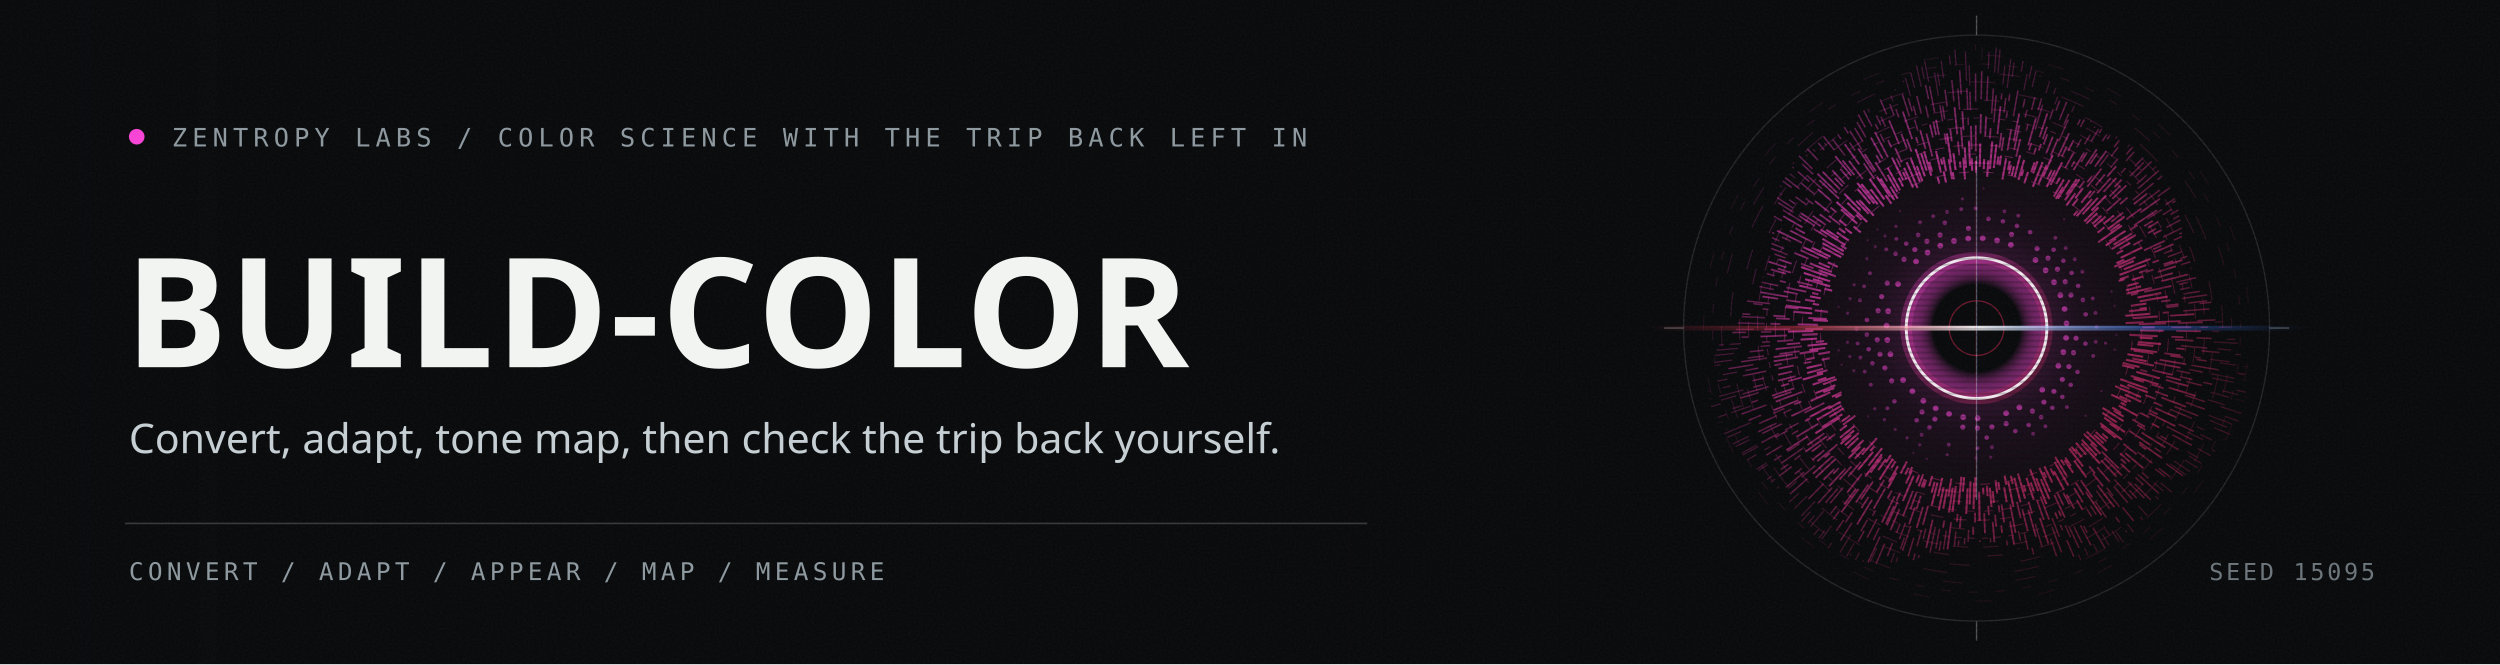
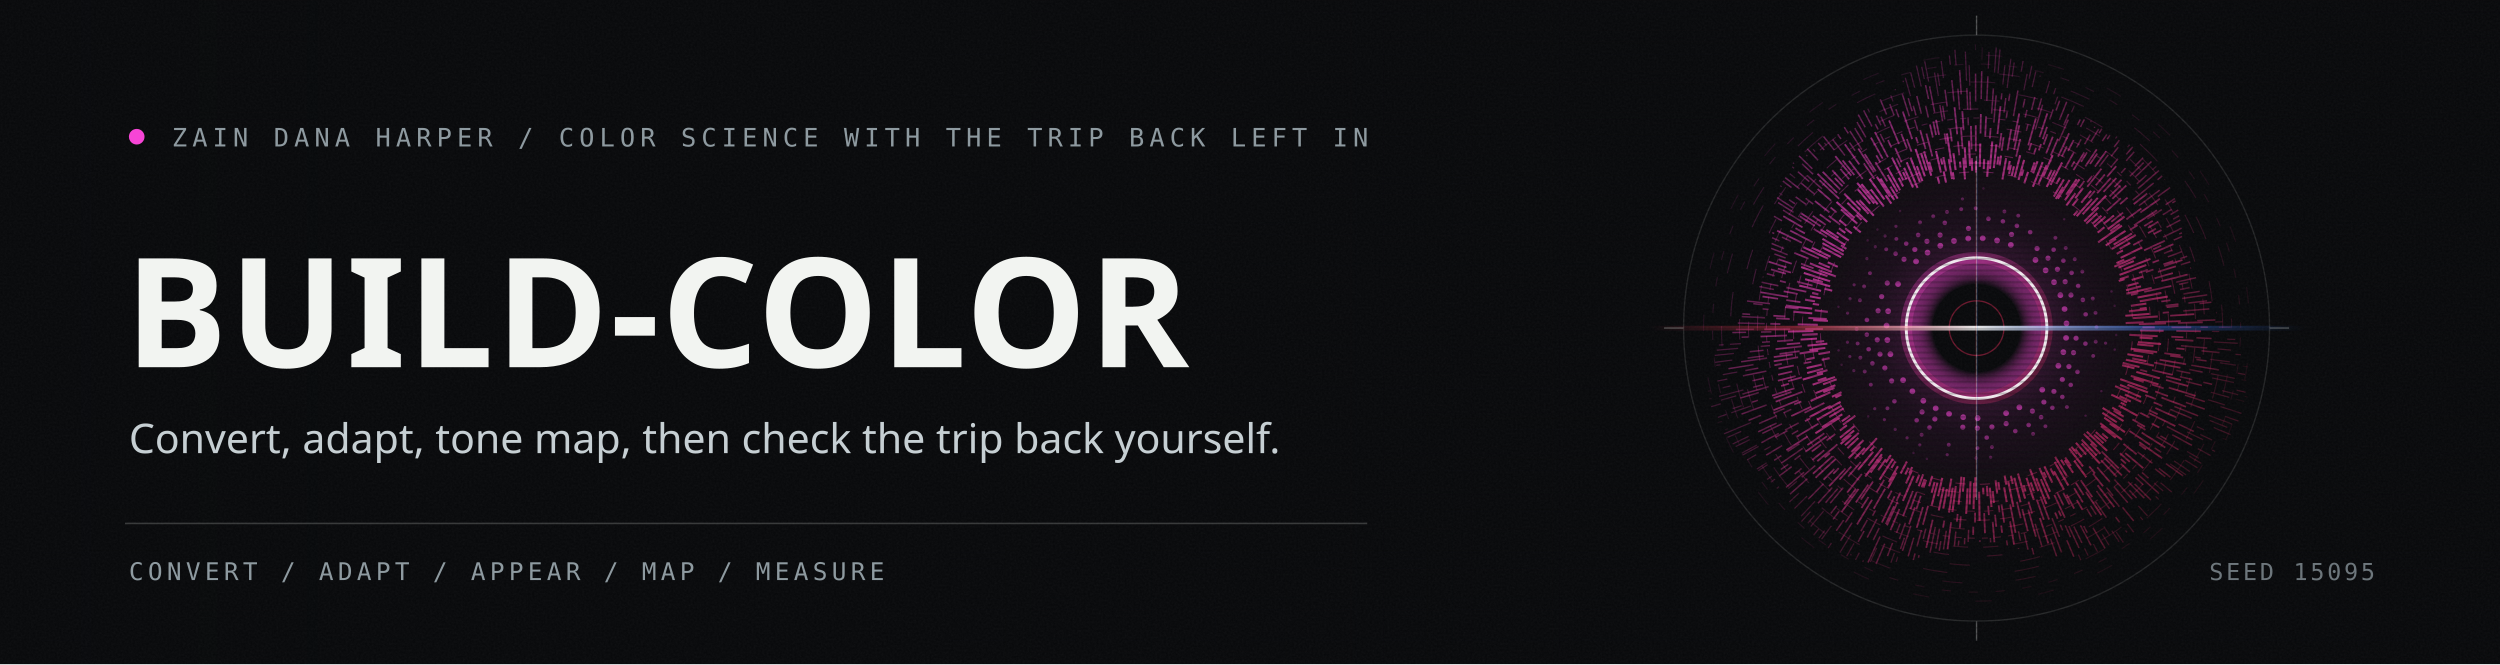
<svg xmlns="http://www.w3.org/2000/svg" viewBox="0 0 1280 340" width="1280" height="340" role="img" aria-label="build-color: Convert, adapt, tone map, then check the trip back yourself.">
  <defs>
    <radialGradient id="halo">
      <stop offset="0" stop-color="#F745D6" stop-opacity="0.34" />
      <stop offset="0.4" stop-color="#F745D6" stop-opacity="0.08" />
      <stop offset="1" stop-color="#07080A" stop-opacity="0" />
    </radialGradient>
    <radialGradient id="core">
      <stop offset="0" stop-color="#FFFFFF" />
      <stop offset="0.36" stop-color="#FFFFFF" stop-opacity="0.92" />
      <stop offset="0.74" stop-color="#F745D6" stop-opacity="0.6" />
      <stop offset="1" stop-color="#F745D6" stop-opacity="0" />
    </radialGradient>
    <radialGradient id="pupil">
      <stop offset="0" stop-color="#07080A" />
      <stop offset="0.62" stop-color="#07080A" />
      <stop offset="1" stop-color="#F745D6" stop-opacity="0.3" />
    </radialGradient>
    <linearGradient id="ray" x1="0" y1="0" x2="1" y2="1">
      <stop offset="0" stop-color="#F745D6" />
      <stop offset="1" stop-color="#BF2248" />
    </linearGradient>
    <linearGradient id="flare" x1="0" y1="0" x2="1" y2="0">
      <stop offset="0" stop-color="#FF3B57" stop-opacity="0" />
      <stop offset="0.22" stop-color="#FF3B57" stop-opacity="0.42" />
      <stop offset="0.5" stop-color="#FFFFFF" stop-opacity="0.9" />
      <stop offset="0.78" stop-color="#3B7BFF" stop-opacity="0.42" />
      <stop offset="1" stop-color="#3B7BFF" stop-opacity="0" />
    </linearGradient>
    <linearGradient id="veil" x1="0" y1="0" x2="1" y2="0">
      <stop offset="0" stop-color="#07080A" stop-opacity="0.96" />
      <stop offset="0.4" stop-color="#07080A" stop-opacity="0.86" />
      <stop offset="0.64" stop-color="#07080A" stop-opacity="0" />
    </linearGradient>
    <pattern id="scan" width="4" height="3" patternUnits="userSpaceOnUse">
      <rect width="4" height="1" fill="#07080A" />
    </pattern>
    <filter id="grain" x="0" y="0" width="100%" height="100%">
      <feTurbulence type="fractalNoise" baseFrequency="0.9" numOctaves="3" seed="7292" result="n" />
      <feColorMatrix in="n" type="saturate" values="0" />
    </filter>
  </defs>
  <rect width="1280" height="340" fill="#07080A" />
  <g>
    <circle cx="1012" cy="168" r="80" fill="none" stroke="url(#ray)" stroke-width="0.55" stroke-dasharray="5.21 7.25" stroke-dashoffset="18.24" opacity="0.38" />
    <circle cx="1012" cy="168" r="84.6" fill="none" stroke="url(#ray)" stroke-width="0.55" stroke-dasharray="10.29 25.89" stroke-dashoffset="39.18" opacity="0.37" />
    <circle cx="1012" cy="168" r="89.2" fill="none" stroke="url(#ray)" stroke-width="0.55" stroke-dasharray="4.44 14.69" stroke-dashoffset="5.25" opacity="0.36" />
    <circle cx="1012" cy="168" r="93.8" fill="none" stroke="url(#ray)" stroke-width="0.55" stroke-dasharray="4.7 4.7" stroke-dashoffset="2.26" opacity="0.35" />
    <circle cx="1012" cy="168" r="98.4" fill="none" stroke="url(#ray)" stroke-width="0.55" stroke-dasharray="6.65 5.22" stroke-dashoffset="6.46" opacity="0.33" />
    <circle cx="1012" cy="168" r="103" fill="none" stroke="url(#ray)" stroke-width="0.55" stroke-dasharray="7.72 22.55" stroke-dashoffset="13.75" opacity="0.32" />
    <circle cx="1012" cy="168" r="107.6" fill="none" stroke="url(#ray)" stroke-width="0.55" stroke-dasharray="3.08 3.63" stroke-dashoffset="17.96" opacity="0.3" />
    <circle cx="1012" cy="168" r="112.2" fill="none" stroke="url(#ray)" stroke-width="0.55" stroke-dasharray="7.82 7.69" stroke-dashoffset="21.03" opacity="0.27" />
    <circle cx="1012" cy="168" r="116.8" fill="none" stroke="url(#ray)" stroke-width="0.55" stroke-dasharray="8.06 19.37" stroke-dashoffset="21.85" opacity="0.25" />
    <circle cx="1012" cy="168" r="121.4" fill="none" stroke="url(#ray)" stroke-width="0.55" stroke-dasharray="10.4 25.9" stroke-dashoffset="23.69" opacity="0.23" />
    <circle cx="1012" cy="168" r="126" fill="none" stroke="url(#ray)" stroke-width="0.55" stroke-dasharray="12.56 34.67" stroke-dashoffset="23.17" opacity="0.2" />
    <circle cx="1012" cy="168" r="130.6" fill="none" stroke="url(#ray)" stroke-width="0.55" stroke-dasharray="10.42 27.29" stroke-dashoffset="13.87" opacity="0.17" />
    <circle cx="1012" cy="168" r="135.2" fill="none" stroke="url(#ray)" stroke-width="0.55" stroke-dasharray="4.72 9.08" stroke-dashoffset="22.88" opacity="0.14" />
    <circle cx="1012" cy="168" r="139.8" fill="none" stroke="url(#ray)" stroke-width="0.55" stroke-dasharray="8.41 23.87" stroke-dashoffset="14.2" opacity="0.11" />
    <path d="M1148.35 187.46L1151.06 187.84M1147.72 194.38L1150.04 194.83M1149.38 202.97L1150.65 203.29M1144.73 204.35L1149.06 205.53M1137.99 224.34L1139.86 225.18M884.68 219.49L883.18 220.1M881.72 215.67L879.47 216.49M876.34 203.95L875.07 204.28M875.71 200.04L874.37 200.35M1007.95 22.96L1007.94 22.76M1011.43 25.65L1011.42 22.72M1014.77 30.54L1014.9 24.2" stroke="url(#ray)" stroke-width="0.5" opacity="0.13" />
    <path d="M1136.04 167.52L1142.1 167.5M1132.61 169.67L1136.28 169.72M1140.33 173.65L1144.47 173.84M1133.41 175.06L1145.73 175.77M1135.35 178.65L1142.32 179.25M1144.52 181.38L1147.31 181.66M1131.47 183.93L1141.65 185.28M1136.57 185.77L1144.74 186.94M1145.8 191.09L1149.46 191.72M1131.9 191.31L1144.23 193.7M1132.63 193.5L1143.75 195.85M1145.18 199.76L1149.72 200.85M1137.75 200.01L1145.96 202.1M1131.96 200.85L1141.43 203.44M1130.43 204.63L1139.18 207.33M1136.88 208.18L1147.63 211.64M1139.32 213.2L1146.12 215.61M1131.02 212.7L1142.81 217.13M1131.37 215.27L1140.39 218.85M1133.41 218.9L1142.06 222.53M1124.77 218.43L1128.4 220.05M1126.46 222.42L1132.58 225.33M1119.84 221.15L1128 225.18M1132.67 230.43L1134.09 231.16M1125.3 229.7L1131.78 233.23M1119.81 231.16L1125.78 234.65M1120.88 233.56L1127.06 237.29M1118.84 235.6L1125.09 239.55M1113.14 236.01L1121.19 241.42M1111.13 237.51L1119.22 243.18M1106.18 247.13L1111.96 251.98M1102.87 247.28L1107.55 251.37M1103.68 254.17L1105.31 255.7M1099.75 261.11L1099.98 261.36M1094.82 258.98L1099.5 264.12M1095.79 264.67L1097.09 266.17M1093.14 269.44L1093.21 269.52M1089.15 268.2L1092.44 272.48M1088.28 271.6L1089.02 272.6M1083.55 272.47L1087.15 277.72M1081.24 271.72L1084.99 277.34M1077.17 269.56L1080.14 274.19M1076.42 273.6L1079.82 279.17M1071.84 278.6L1073.98 282.55M1067.3 280.75L1069.12 284.47M1064.13 283.98L1065.4 286.8M1058.52 285.11L1058.53 285.12M1045.32 285.03L1045.4 285.28M971.69 285.08L970.77 287.74M969.95 283.11L968.11 288.13M960.85 280.56L957.59 287.73M954.07 286.9L953.7 287.66M951.99 282.92L950.04 286.65M947.81 283.79L947.51 284.33M949.23 278.23L945.49 284.79M947.52 273.91L942.03 282.93M937.69 278.08L936 280.58M937.66 269.25L932.65 276.07M934.21 271.66L931.3 275.55M931.2 270.72L928.58 274.04M933.75 261.59L927.06 269.59M928.95 264.01L925.6 267.89M926.94 261.96L922.33 267.04M929.28 256.69L922.16 264.32M925.16 254.02L918.77 260.35M921.08 252.46L916.2 256.99M920.05 246.35L915.64 250.11M910.79 249.19L909.69 250.08M908.78 245.34L906.7 246.9M907.23 243.72L904.81 245.47M905.04 237.86L900.25 240.98M904.52 236.95L899.45 240.2M906.63 228.51L903.39 230.37M899.13 232.82L894.56 235.44M900.39 228.54L892.17 233M899.49 227.9L891.79 232M895.84 225.1L888.62 228.65M895.26 223.43L887.11 227.3M891.47 220.87L884.45 223.95M896.56 216.33L882.75 222.11M896.49 207.85L886.44 211.32M883.87 212.2L879.54 213.7M891.76 207.68L887.1 209.22M881.01 206.78L876.13 208.22M888.95 202.67L881.12 204.88M892.63 199.63L880.15 202.94M885.97 197.63L882 198.56M884.38 194.08L879.27 195.13M889.46 190.48L882.03 191.85M880.9 186.74L878.74 187.05M886.93 184.36L878.17 185.5M887.76 180.94L877.93 181.97M889.91 178.37L878.96 179.3M891.35 175.93L885.67 176.3M882.5 176.51L880.04 176.67M912.59 99.91L911.04 98.84M912.22 95.6L911.48 95.06M919.1 91.19L916.32 88.9M918.52 86.15L917.63 85.37M918.55 83.82L917.99 83.31M925.38 79.97L924.77 79.35M929.37 77.62L928.29 76.44M935.18 74.48L934.09 73.16M944.71 63.29L944.61 63.14M957.22 57.54L956.28 55.65M969.22 51.93L968.05 48.74M970.49 46.15L970.3 45.6M974.57 42.08L974.35 41.31M978.18 49.2L975.49 39.75M980.28 44.86L978.26 37.06M983.66 44.28L981.2 33.54M985.24 40.43L983.93 34.17M987.47 41.73L985.46 31.43M992.46 49.16L990.48 37.14M993.11 44.04L992.12 37.54M995.04 39.98L993.88 31.22M998.56 33.22L998.07 28.38M1001.52 33.46L1000.9 25.5M1006.87 41.32L1006.27 26.46M1008.53 43.87L1008.23 33.21M1017.99 35.1L1018.37 26.6M1021.18 37.15L1022.08 24.3M1022.97 37.57L1024 25.34M1025.44 43.25L1026.51 33.29M1027.65 45.02L1029.55 30.14M1030.21 39.46L1031.27 31.99M1034.85 36.68L1035.81 31.2M1036.21 46.22L1037.89 37.8M1038.9 40.27L1040.3 33.67M1040.48 44.61L1042.34 36.56M1044.46 39.27L1044.6 38.72M1047.54 47.73L1049.37 41.55M1051.46 48.27L1052.5 45.13M1052.14 53.39L1053.51 49.5M1060.61 57.49L1062.09 54.11M1070.38 62.55L1070.79 61.8M1083.13 70.91L1083.89 69.88M1089.32 75.38L1090.35 74.14M1095.6 78.23L1095.62 78.21M1102.11 86.89L1104.04 85.16M1108.3 92.03L1108.48 91.88M1134.68 160.14L1135.09 160.12M1134.14 164.88L1137.89 164.78" stroke="url(#ray)" stroke-width="0.64" opacity="0.27" />
    <path d="M1126.63 167.56L1130.43 167.54M1124.55 172.96L1132.34 173.3M1116.63 177.03L1130.07 178.19M1127.2 179.63L1136.36 180.55M1123.75 182.9L1126.79 183.3M1124.51 184.05L1129.77 184.81M1121.94 186.97L1136.05 189.41M1120.97 189.18L1127.76 190.5M1114.29 189.62L1121.45 191.13M1116.19 192.85L1122.47 194.35M1128.09 195.69L1132.6 196.76M1119.27 195.3L1127.41 197.38M1118.73 202.34L1128.91 205.62M1119.17 206.04L1128.85 209.48M1113.25 208.1L1125.47 212.94M1111.48 209.71L1122.14 214.18M1115.39 217.15L1123.2 220.87M1109.41 218.39L1122.5 225.17M1112.18 222.56L1122.28 228.06M1106.12 223.14L1109.31 225.01M1104.48 223.69L1115.41 230.27M1103.16 229.3L1106.53 231.57M1108.96 237.37L1117.74 243.66M1094.43 231.38L1102.06 237.24M1105.39 239.8L1111.28 244.33M1103.43 240.05L1108.61 244.13M1096.73 241.93L1100.04 244.82M1094.56 242.87L1105.41 252.71M1093.31 244.43L1097.38 248.25M1092.88 247.74L1101.28 256.02M1089.51 246.6L1097.9 255.11M1090.27 251.06L1093.92 254.93M1082.59 245.55L1091.77 255.63M1082.38 249.2L1089.43 257.33M1078.49 249.59L1081.92 253.8M1086.75 259.73L1092.43 266.7M1079.4 252.26L1085.1 259.38M1073.4 251.39L1080.16 260.56M1083.19 264.68L1085.22 267.44M1072.93 256.96L1078.48 265.07M1070.35 258.92L1073.25 263.44M1068.46 260.54L1070.93 264.6M1071.63 270.24L1077.79 280.79M1066.86 269.4L1068.66 272.72M1065.18 268.98L1070.61 279.29M1061.84 269.62L1065.92 277.94M1059.26 269.38L1064.46 280.52M1057.39 269L1060.08 274.98M1054.85 268.67L1056.06 271.52M1058.18 276.5L1061.84 285.1M1050.65 265.3L1054.45 274.87M1050.57 269.77L1055.52 282.86M1049.84 275.79L1053.01 284.84M1042 268.16L1045.52 279.93M1040.41 280.53L1041.25 283.86M1036.38 272.92L1038.35 281.42M1033.46 272.02L1034.47 276.9M1033.44 280.61L1033.51 280.98M1027.39 276.62L1027.77 279.32M1019.06 275.51L1019.2 277.66M1013.71 276.47L1013.72 277.48M1007.93 271.22L1007.69 277.44M1005.98 275.45L1005.8 278.69M1002.9 276.78L1002.68 279.44M1001.4 272.15L1000.63 279.73M996.49 271.72L995.06 281.31M993.71 277.03L992.87 282.03M993.05 270.66L991.17 280.86M990.9 269.83L988.18 282.99M986.02 270.66L984.69 275.93M982.58 284.27L982.23 285.63M983.77 271.41L981.49 279.79M980.51 283.36L979.6 286.71M979.84 275.3L976.97 284.86M978.33 269.23L974.05 282.11M975.06 275.29L973.06 281.1M975.59 267.66L972.52 276.08M972.87 268.09L971.03 272.8M969 277.99L966.37 284.7M964.95 278.39L960.52 288.77M962.58 274.69L956.4 288.03M962.14 270.33L959.1 276.56M960.95 265.76L956.01 275.22M960.31 261.25L958.75 264.07M954.42 271.87L951.39 277.34M956.06 266.23L952.78 272M948.26 267.6L942.33 276.86M948.37 262.27L944.81 267.53M943.94 266.32L940.19 271.73M941.65 261.76L938.55 265.89M940.43 258.98L937.33 262.92M943.76 249.61L937.06 257.63M940.89 250.21L934.69 257.37M938.13 249.6L930.82 257.67M933.65 247.64L925.84 255.57M925.39 245.08L916.49 252.99M929.43 238.35L922.44 244.32M923.69 241.8L914.43 249.53M922.4 239.88L918.87 242.71M917.35 238.92L910.99 243.69M921.83 233.16L918.79 235.37M915.57 237.69L911.76 240.44M922.95 229.57L912.03 237.12M921.3 227.24L915.24 231.2M912.07 233.27L908.36 235.69M912.44 228.13L904.3 233.04M920.67 220.44L917.44 222.3M915.16 220.53L908.91 223.91M920.93 216.49L913.94 220.21M910.73 221.92L901.85 226.65M912.35 216.99L902.28 221.94M909.64 216.6L900.18 221.09M917.15 209.61L913.12 211.37M909.8 212.83L900.62 216.86M913.64 209.18L907.96 211.56M901.64 212.63L895.26 215.21M904.5 207.33L891.64 212.03M900.08 204.93L897.08 205.93M900.5 201.01L891.07 203.8M905.55 197.99L892.13 201.77M902.61 196.99L897.58 198.32M903.07 193.61L897.25 194.98M904.36 190L892.36 192.45M900.24 188.51L893.59 189.73M897.8 186.68L884.96 188.78M904.76 183.33L891.44 185.23M903.08 182.24L894.75 183.33M902.93 179.36L895.83 180.1M906.25 176.98L901.42 177.39M906.24 174.95L902.15 175.22M895.12 172.51L891.68 172.64M906.98 169.9L901.62 170M894.02 170.13L886.95 170.26M897.97 168.63L888.74 168.68M903.55 165.7L889.75 165.41M903.64 162.69L891.74 162.11M896.07 160.95L892.08 160.71M905.51 158.42L902.47 158.15M902.46 156.01L897.68 155.49M906.26 155.49L894.47 154.09M908.22 148.19L900.81 146.78M910.51 146.31L901.94 144.48M902.84 141.82L902.51 141.75M908.66 141.21L904.6 140.15M914.24 132.12L908.48 130.01M915.24 130.42L906.79 127.14M913.48 127.31L907.07 124.66M911.06 123.37L907.31 121.71M916.96 123.55L912.35 121.4M908.4 119.55L907.41 119.09M912.39 113.04L908.27 110.76M922.34 113.34L912.91 107.59M918.28 108.71L910.39 103.72M917.88 106.41L909.85 101.15M919.04 104.32L916.01 102.25M924.64 104.61L919.37 100.79M928.39 104.51L924.49 101.55M917.25 96.05L912.82 92.69M921.36 96.71L914.02 90.94M929.19 99.54L922.05 93.63M926.34 93L920.5 87.88M932.84 96.69L925.26 89.86M928.29 89.2L922.68 83.92M927.92 86.42L921.1 79.8M930.84 82.02L925.35 76.2M933.98 76.79L930.92 73.22M939.21 76.85L933.65 69.88M944.58 79.59L938.38 71.46M942.59 71.14L940.9 68.78M949.83 77.17L946.93 72.94M946.34 68.31L944.26 65.16M953.25 76.57L947.12 67.04M953.84 72.52L949.64 65.62M955.31 70.3L950.78 62.51M954.99 65.16L951.41 58.69M958.44 64.73L954.19 56.54M964.85 72.92L962.71 68.62M961.6 66.37L960.16 63.46M963.05 64.13L960.72 59.18M965.35 64.79L963.08 59.78M965.94 58.61L962.68 50.88M969.76 58.99L967.58 53.36M972.21 60.04L970.69 55.91M977.62 59.59L973.96 48.08M981.97 66.95L980.27 61.25M979 56.96L977.02 50.31M980.99 59.07L979.6 54.17M983.71 58.19L981.38 49.15M987.3 60.19L985.92 54.15M987.39 50.69L985.9 43.57M990.57 57.69L987.94 44.2M994.59 62.1L993.21 53.75M995.71 61.1L994.65 54.19M996.97 54.55L995.83 45.92M1000.42 51.95L999.33 41.01M1003.29 56.15L1002.45 45.36M1004.15 48.35L1003.32 35.81M1007.79 64.14L1007.63 60.06M1007.47 56.1L1007.02 45.03M1008.88 56.38L1008.62 46.97M1011.54 51.99L1011.48 37.7M1014.36 50.72L1014.65 36.37M1017.24 51.7L1017.81 39.06M1019.71 58.17L1020.62 45.23M1020.85 62.78L1022.03 48.81M1024.61 50.94L1024.95 47.8M1026.04 57.68L1026.99 50.2M1027.22 60.56L1027.7 57.18M1028.47 51.77L1029 48.01M1030.89 59.48L1033.18 46.32M1035.8 55.02L1036.72 50.66M1036.89 60.17L1037.8 56.24M1037.46 67.02L1038.35 63.52M1040.17 56.27L1041.84 49.67M1043.54 56.48L1045.26 50.39M1042.02 66.41L1045.8 53.63M1049.43 61.13L1051.22 56.02M1052.7 56.56L1054.53 51.54M1054.47 61.36L1058.17 52.07M1056.63 64.13L1059.12 58.35M1054.07 72.34L1058.96 61.23M1063.66 64.04L1065.09 61.15M1065.22 64.96L1067.2 61.13M1063.17 75.56L1065.52 71.33M1067.3 73.84L1070.16 68.97M1072.26 65.39L1072.51 64.98M1070.59 72.46L1074.51 66.07M1074.71 68.19L1076.12 65.96M1076.38 72.25L1078.65 68.88M1078.88 71.25L1080.32 69.17M1074.89 85.23L1079.41 79.28M1082.43 75.29L1085.1 71.79M1080.93 80.01L1084.56 75.36M1080.67 85.74L1084.42 81.25M1088.68 79.04L1091.96 75.24M1088.62 82.31L1092.7 77.75M1086.02 88.53L1088.27 86.11M1092.99 85.14L1097.25 80.77M1090.44 90.3L1097.57 83.23M1093.27 90.59L1101.55 82.71M1094.09 94.11L1098.99 89.7M1094.69 96.53L1105.39 87.28M1091.93 102.48L1102.69 93.66M1104.67 92.03L1107.06 90.08M1095.1 105.37L1105.75 97.34M1104.8 100.59L1111.08 96.03M1108.77 104.81L1113.53 101.7M1099.48 112.03L1106.85 107.32M1112.25 103.86L1113.9 102.81M1107.34 109.96L1111.84 107.22M1111.33 109.85L1115.28 107.54M1112.66 112.2L1115.74 110.5M1109.27 116.39L1116.33 112.65M1107.56 121.4L1116.98 116.81M1115.75 119.83L1117.12 119.2M1112.95 122.95L1117.22 121.05M1107.91 129.75L1112.26 128.02M1109.89 131.55L1117.04 128.89M1116.19 132.47L1119.86 131.22M1116.6 135.55L1121.43 134.05M1121.49 137.32L1121.86 137.22M1114.19 144.5L1124.39 142.15M1115.68 145.57L1120.4 144.55M1116.16 148.2L1121.07 147.27M1117.93 150.54L1126.24 149.17M1117.25 152.81L1130.14 150.95M1120.47 155.15L1130.03 154.02M1126.14 155.42L1132.23 154.75M1117.78 159.26L1131.17 158.15M1124.95 164.15L1134.28 163.83" stroke="url(#ray)" stroke-width="0.78" opacity="0.41" />
    <path d="M1111.81 167.61L1121.94 167.58M1114.27 169.42L1126.86 169.59M1111.71 172.39L1117.9 172.67M1113.57 173.9L1123.03 174.45M1114.25 178.32L1118.46 178.75M1108.13 180.82L1116.5 181.93M1111.12 182.14L1117.77 183.09M1105.68 184.16L1119.3 186.52M1102.92 185.67L1116.35 188.28M1101.81 189.42L1112.36 191.94M1095.79 189.33L1099.37 190.24M1108.97 192.68L1116.68 194.64M1109.03 194.57L1120.26 197.65M1110.39 198.43L1124.14 202.68M1101.78 196.89L1107.8 198.83M1103.44 200.46L1109.97 202.78M1106.64 203.54L1119.21 208.26M1098.33 202.19L1103.77 204.35M1102.66 206.01L1107.11 207.88M1103.56 208.94L1114.15 213.68M1100.31 209.98L1104.7 212.07M1100.5 211.62L1113.78 218.17M1095.83 211.37L1100.54 213.81M1101.67 216.83L1105.54 218.94M1091.8 214.75L1098.26 218.53M1094.21 217.51L1098.49 220.08M1096.53 221.48L1108.62 229.13M1090.27 220.63L1100.81 227.72M1095.25 226.37L1107.04 234.64M1095.34 227.63L1098.76 230.07M1087.23 227.28L1093.94 232.57M1088.12 231.95L1097.38 239.73M1085.38 232.02L1090.46 236.46M1085.86 234.98L1088.47 237.35M1085.86 237.42L1090.54 241.82M1076.03 231.13L1084.84 239.81M1077.38 234.3L1086.44 243.49M1075.72 235.62L1083.7 244.08M1073.76 239.25L1080.25 246.74M1069.69 238.8L1072.65 242.42M1071.57 242.47L1076.79 249M1073.97 248.49L1082.53 259.61M1065.34 245.89L1071.27 254.54M1067.99 251.87L1075.98 263.84M1062.79 247.15L1066.82 253.43M1061.97 249.91L1066.43 257.23M1063.31 255.96L1066.19 260.92M1058.13 253.26L1061.99 260.4M1056.41 252.32L1059.62 258.42M1053.18 251.96L1056.49 258.72M1051.8 253.38L1057.25 265.06M1054 261.44L1055.28 264.28M1052.19 262.42L1053.52 265.56M1044.69 254.27L1049.14 266.01M1042.8 255.74L1046.45 266.15M1044.4 265.2L1048.74 278.23M1038.6 256.82L1040.43 262.91M1038.46 260.93L1042.39 274.74M1035.4 260.7L1038.24 271.96M1032.65 256.9L1034.61 265.3M1029.18 258.21L1031.96 272.81M1029.14 266.94L1031.19 278.8M1024.78 258.22L1026.12 267.66M1023.31 258.66L1023.76 262.28M1024.61 269.05L1025.08 272.8M1021.47 263.53L1022.08 269.72M1020.27 267.18L1021.14 277.64M1017.97 258.92L1018.29 263.73M1015.9 262.71L1016.32 273.05M1011.25 262.48L1011.21 267.57M1010.32 269.67L1010.25 273.92M1003.94 264.3L1003.42 270.61M1002.32 263.16L1001.91 267.13M998.96 267.3L997.13 281.25M995.47 266.55L994.86 270.19M989.53 266.09L986.23 280.47M987.17 258.95L984.54 268.61M984.55 259.59L981.34 270.29M983.45 253.83L981.15 260.77M980.4 259.77L977.42 268.43M981.36 251.89L978.15 260.66M979.41 251.36L974.34 264.33M972.52 260.63L967.91 271.43M971.59 256.91L966.12 268.96M973.03 252.13L971.01 256.48M969.75 259.21L965.53 268.32M970.05 254.1L963.49 267.56M968.55 251.21L966.51 255.11M965.2 250.18L959.33 260.49M964.69 245.71L960.85 252.01M958.5 255.86L950.81 268.49M956.65 254.48L953.07 260.08M959.01 246.5L952.74 255.79M956.54 248.11L950.21 257.26M951.56 250.31L942.91 262.1M950.28 250.25L944.18 258.39M953.24 242.7L945.73 252.24M952.73 236.53L946.29 243.96M947.89 238.82L941.83 245.51M944.92 239.92L936.5 248.95M941.44 239.71L938.63 242.57M939.16 240.16L933.66 245.61M939.89 234.99L929.57 244.58M938.27 233.61L928.23 242.54M936.92 231.98L934.22 234.27M940.76 227.53L930.47 236.13M934.02 230.56L927.94 235.43M939.66 222.21L935.18 225.56M932.33 227.7L927.62 231.22M935.43 223.34L924.36 231.34M934.07 221.88L925.37 227.9M925.52 223.48L914.64 230.46M931.07 216.88L920.14 223.48M926.82 214.2L924.14 215.65M934.07 206.31L923.9 211.31M927.27 208.23L917.12 213.05M922.28 205.56L918.58 207.11M920.62 204.95L908.14 210M922.82 200.63L909.13 205.64M917.22 200.7L908.02 203.87M918.78 198.76L907.28 202.56M915.95 196.44L911.91 197.63M922.56 193.2L915.45 195.2M919.37 192.55L910.27 194.96M917.6 190.19L910.38 191.89M927.41 185.29L923.43 186.1M918.43 187.12L910.55 188.73M912.27 186.3L908.48 187M920.66 182.94L908.15 184.98M917.91 181.45L908.16 182.84M921.37 179.85L911.14 181.19M922.56 177.32L909.08 178.72M921.68 175.67L914.79 176.26M918.06 174.17L909.86 174.71M914.96 171.74L901.36 172.27M916.63 168.53L903.3 168.6M911.55 165.87L906.38 165.76M916.33 163.31L909.39 162.97M914.11 162.05L907.97 161.68M920.87 158.03L913.97 157.27M921.81 154.68L914.56 153.61M910.37 152.99L902.39 151.81M915.54 151.99L901.43 149.65M920.45 150.53L913.24 149.15M924.83 149.37L914.63 147.2M914.38 144.59L911.35 143.86M928.03 146.23L920.01 144.15M914.35 140.12L906.7 137.94M916.94 139.54L910.25 137.53M914.67 136.91L905.52 133.98M917.37 135.06L910.67 132.73M928.54 137.37L922.14 135.02M925.97 132.47L918.68 129.46M931.29 132.31L922.15 128.27M922.56 124.28L909.87 118.08M928.12 124.08L916.55 118.03M924.12 119.51L919.27 116.84M922.89 116.39L913.02 110.68M935.42 121.31L928.61 117.16M929.15 115.59L921.52 110.76M932.16 115.75L922.27 109.28M934.78 115.11L928.14 110.56M937.33 113.82L931.71 109.74M942.18 114.99L936.3 110.52M936.67 108.75L929.22 102.89M940.34 108.76L937.26 106.21M937.52 102.79L930.6 96.73M941.65 101.78L931.52 92.24M940.61 98.72L930.55 88.97M942.16 97.02L933.19 87.91M943.42 95.35L939.43 91.12M944.4 94.07L938.1 87.17M946.79 91.77L942.28 86.49M947.89 89.95L939.67 79.95M949.42 89.63L943.39 82.08M953.72 91.57L946.65 82.3M951.97 84.23L944.53 73.84M959.7 91.6L954.28 83.68M959.43 88.2L951.43 76.04M960.41 87.72L954.71 78.86M966.25 92.89L960.22 83M962.76 83.15L960.65 79.51M963.93 81.28L957.91 70.42M966.63 80.52L959.93 67.59M973.13 85.51L971.02 81.03M968.42 75.52L966.64 71.75M973.63 83.11L970.32 75.78M972.3 73.72L967.22 61.66M976.34 75.96L973.46 68.53M978.7 77.66L976.32 71.2M979.03 71.22L974.21 57.08M981.97 73.31L980.99 70.23M985.89 76.29L983.13 66.57M989.35 80.09L986.33 68.38M989.64 70.37L988.11 63.69M991.27 69.18L989.81 62.21M992.77 69.04L991.27 61.33M996.48 73.6L995.62 68.35M999.34 72.45L998.5 66.06M1003.17 79.5L1002.46 72.33M1002.1 68.78L1000.72 54.88M1004.85 76.15L1004.01 65.39M1005.35 66.68L1004.71 56.92M1009.44 76.46L1009.11 64.48M1011.64 77.47L1011.59 64.1M1014.01 68.33L1014.21 58.38M1016.41 70.06L1016.88 59.62M1018.82 70.87L1019.18 65.62M1022.71 68.61L1024.25 54.3M1023.72 75.95L1024.71 68.14M1024.87 77.16L1025.84 70.27M1027.84 76.98L1029.74 66.08M1030.99 72.49L1033.86 58.06M1031.22 76.73L1033.88 64.11M1032.27 80.2L1034.36 71.12M1038.46 74.43L1042.38 60.58M1038.92 76.91L1040.02 73.17M1041.41 78.78L1042.42 75.7M1044.23 70.22L1048.25 58.01M1043.87 77.01L1045.01 73.76M1045.89 71.25L1048.09 64.95M1046.31 74.06L1048.26 68.72M1047.61 78.58L1051.05 69.96M1049.98 79.61L1053.67 71.04M1053.71 80.18L1059.37 68.26M1055.68 80.1L1058.24 74.95M1058.86 77.27L1061.73 71.72M1057.38 86.03L1061.82 78.01M1060.56 85.32L1062.14 82.64M1061.59 87.14L1067.16 78.05M1065.5 82.86L1068.53 78.03M1067.69 85.18L1073.54 76.48M1070.09 83.96L1073.8 78.59M1064.58 96.23L1067.19 92.67M1072.6 85.29L1078.35 77.44M1068.69 93.38L1071.18 90.11M1068.7 95.61L1075.94 86.37M1073.05 94.87L1077.67 89.33M1069.41 101.4L1072.56 97.74M1078.81 90.49L1083.51 85.05M1073.74 98.95L1080.73 91.14M1076.98 98.23L1083.59 91.13M1082.63 95.74L1086.24 92.04M1080.07 100.57L1085.67 95.02M1081.53 101.77L1088.69 94.96M1078.66 108L1085.86 101.51M1085.47 104.49L1089.31 101.18M1080.98 113.58L1087.04 108.8M1092.45 104.53L1099.36 99.08M1088.7 112.29L1096.37 106.72M1095.86 108.83L1105.84 101.79M1092.61 115.36L1104.36 107.69M1090.51 117.77L1094.44 115.26M1097.85 115.73L1102.2 113.09M1099.75 116.63L1105.08 113.51M1099.79 119.34L1103.82 117.1M1092.21 125.44L1096.98 122.91M1102.63 119.91L1106.69 117.76M1097.75 128.19L1108.4 123.25M1102.46 127.63L1106.55 125.81M1102.87 129.25L1112.77 125.03M1102.09 134.45L1105.42 133.21M1095.1 139.67L1099.69 138.1M1107.62 135.4L1112.75 133.65M1098.69 139.29L1102.57 138.01M1108.05 136.19L1117.39 133.1M1104.87 139.18L1114.04 136.34M1103.12 142.47L1112.53 139.83M1106.6 143.98L1120.07 140.56M1097.84 149.43L1111.72 146.42M1106.56 154.35L1111.26 153.67M1108.79 156.53L1115.37 155.75M1109.33 157.27L1115.39 156.61M1107.3 160.12L1110.49 159.86M1111.12 161.65L1123.45 160.86M1103.27 164.89L1116.52 164.44M1115.09 165.36L1127.8 165.04" stroke="url(#ray)" stroke-width="0.92" opacity="0.55" />
    <path d="M1096.92 167.67L1103.24 167.65M1095.66 169.16L1107.8 169.33M1090.2 171.45L1104.74 172.09M1095.47 172.85L1102.13 173.24M1094.61 175.13L1106.47 176.15M1094.26 176.31L1102.58 177.15M1090.9 178.52L1104.48 180.33M1092.36 179.47L1102.6 180.93M1089.22 181.32L1097.24 182.71M1091.72 183.5L1099.01 184.91M1088.42 184.15L1102.78 187.19M1086.81 185.84L1095.4 187.89M1086.53 186.97L1092.85 188.58M1093.79 190.4L1105.79 193.68M1090.96 192.42L1105.15 196.81M1092.37 193.86L1097.58 195.54M1085.56 194.11L1099.47 199.05M1089.26 197.01L1099.8 200.97M1085.46 197.09L1090.31 199.01M1082.91 197.73L1096.16 203.29M1087.95 201.96L1096.33 205.71M1085.21 202.81L1090.97 205.55M1080.98 202L1089.11 206.01M1085.79 206.17L1088.53 207.59M1084.73 207.61L1094.35 212.85M1081.46 208.69L1086.01 211.36M1082.14 210.23L1087.37 213.39M1076.54 208.84L1087.23 215.6M1076.43 211.33L1083.8 216.28M1077.4 213.85L1087.99 221.28M1080.16 216.77L1084.98 220.22M1075.26 216.64L1086.43 225.23M1075.67 218.18L1083.26 224.15M1076.29 222.01L1079.24 224.49M1073.03 221.25L1078.43 225.96M1072.1 222.5L1076.98 226.93M1068.43 221.04L1078.85 230.83M1066.9 222.13L1073.63 228.76M1070.35 227.17L1075.46 232.35M1065.82 225.11L1073.48 233.24M1065.78 227.09L1075.17 237.4M1062.88 226.7L1068.12 232.74M1062.66 230.16L1065.86 234.09M1060.54 228.69L1063.47 232.35M1059.44 229.62L1066.49 238.77M1061.96 235.85L1068.2 244.33M1057.35 234.22L1060.32 238.55M1057.15 235.63L1061.45 242.07M1055.24 235.38L1057.01 238.15M1052.22 233.93L1058.24 243.79M1051.95 236.49L1059.01 248.59M1051.66 241.3L1056.76 250.73M1049.85 239.88L1051.74 243.47M1046.71 238.77L1050.8 247.12M1046.38 241.74L1047.65 244.46M1044.19 239.62L1049.66 251.8M1044.92 245.35L1049.29 255.61M1042.53 244.85L1047.79 258.09M1039.36 240.2L1043.63 251.46M1039.72 246.96L1041.32 251.51M1037.54 244.64L1041.33 255.99M1036.08 248.4L1037.06 251.66M1033.21 242.47L1036.88 255.37M1031.34 244.62L1034.51 257.18M1029.55 243.54L1030.53 247.74M1028.17 246.37L1030.89 259.52M1026.36 243.43L1027.27 248.17M1026.11 249.46L1027.43 257.09M1023.16 246.81L1023.72 250.75M1021.73 245.95L1022.57 252.74M1020.28 251.49L1020.87 257.52M1018.81 249.69L1019.64 259.6M1017.31 248.77L1017.65 254.06M1015.36 249.66L1015.5 253.1M1013.32 251.78L1013.55 266.69M1011.39 244.37L1011.31 254.58M1010.69 247.19L1010.47 260.69M1008.91 246.36L1008.44 258.33M1007.41 250.01L1006.68 263.08M1005.62 244.31L1004.99 251.77M1004.26 244.04L1002.8 258.42M1001.39 248.83L999.63 262.19M999.79 249.68L997.89 262.41M999.08 245.05L997.54 254.24M996.81 250.3L994.94 260.39M995.14 249.4L992.64 261.44M994.44 244.65L992.28 254.07M991.99 247.06L988.99 258.93M990.51 246.74L988.97 252.39M989.34 243.6L987.72 249M986.17 245.66L984.84 249.67M985.38 245.32L983.92 249.55M984.65 242.86L982.41 248.99M982.66 243.04L981.04 247.18M979.81 243.53L974.29 256.46M978.89 240.86L975.87 247.5M979.04 239.14L977.52 242.42M977.16 239.5L975.48 242.94M976.33 236.3L973.13 242.44M970.97 242.01L966.55 249.98M971.75 238.69L967.11 246.83M970.34 236.42L968.41 239.6M969.23 234.84L962.33 245.61M968.13 233L965.53 236.84M965.56 235.09L961.62 240.78M963.63 233.87L957.71 241.95M963.56 232.55L954.99 243.98M963.65 229.47L956.65 238.36M959.09 231.28L951.3 240.59M959.66 228.51L957.59 230.9M960.97 224.36L953.37 232.76M954.82 229.3L949.62 234.88M952.54 228.44L946.44 234.64M954.14 225.32L947.92 231.47M951.47 224.23L945.85 229.45M951.69 221.67L944.6 227.98M947.82 222.69L942.38 227.32M949.31 220.38L942.92 225.72M949.45 218.18L942.07 224.1M945.63 217.73L942.03 220.43M949.95 212.84L943.57 217.46M947.24 212.78L943.01 215.71M941.96 213.75L929.47 221.9M943.26 212.1L932.85 218.77M943.98 209.08L936.54 213.58M942.8 207.74L930.27 214.93M942.41 205.75L936.04 209.2M937.36 207.74L926.48 213.53M942.8 202.02L939.7 203.54M942.88 200.82L937.94 203.16M937.19 200.82L927.04 205.27M939.3 198.44L933.52 200.86M939.72 197.23L929.55 201.34M940.37 194.21L933.41 196.75M939.53 193L928.05 196.96M935.12 193.37L930.64 194.85M933.38 191.28L923.01 194.35M935.68 189.5L930.2 191.05M933.42 188.82L925.27 190.98M932.74 186.63L925 188.45M936.77 183.37L932.71 184.2M929.06 183.22L924.83 183.99M936.99 180.27L931.02 181.24M930.93 179.59L921.39 180.95M934.59 178.12L926.41 179.19M935.6 175.96L925.44 177.02M933.99 174.63L929.66 175M930.3 173.37L921.9 173.92M930.67 171.14L922.71 171.44M928.48 169.51L915.46 169.75M933.35 168.43L924.27 168.48M930.72 166.28L920.42 166.06M935.89 164.27L928.34 163.9M935.28 163.34L925.88 162.76M927.87 160.43L918.2 159.56M935.85 159.66L929.14 158.93M927.84 158.04L914.41 156.45M931.36 156.09L928.11 155.61M929.27 154.27L924.16 153.42M932.24 152.78L926.7 151.72M931.03 150.7L927.82 150.01M932.41 148.92L921.23 146.23M938.09 148.84L934.09 147.8M937.07 146.61L924.21 142.94M933.32 144.44L928.22 142.91M937.06 144.06L923.54 139.74M935.71 141.45L922.17 136.73M939.98 141.57L931.1 138.31M937.9 139.22L926.66 134.86M936.85 136.96L931.16 134.62M940.94 136.58L935.82 134.31M936.04 132.48L923.28 126.51M937.25 131.46L927.84 126.87M942.68 131.71L933.22 126.75M943.95 130.45L933.1 124.47M944.03 128.64L933.09 122.3M945.38 127.39L942.54 125.66M944.74 125.45L932.09 117.44M941.32 121.75L935.05 117.64M946.62 123.22L940.43 118.98M944.8 119.24L941.56 116.89M948.12 119.5L944.72 116.91M945.36 115.59L941.82 112.8M952.68 118.96L949.08 115.98M950.93 114.53L942.57 107.21M949.51 111.71L940.28 103.39M953.11 112.56L950.56 110.16M956.01 113.68L945.86 103.82M952.48 107.51L944.25 99.14M956.72 109.44L950.4 102.74M959.39 110.45L952 102.37M957.53 104.33L951.18 96.9M959.6 104.2L950.87 93.58M961.39 104.62L953.08 94.21M964.54 105.76L957.86 97M964.83 102.18L957.31 91.68M968.37 104.26L965.42 99.95M967.62 100.62L960.91 90.43M969.86 102.42L962.8 91.44M971.62 101.7L967.89 95.59M971.48 98.18L966.47 89.54M972.86 97.38L966.5 85.92M974.39 95.47L972.09 91.04M974.35 92.07L968.71 80.71M976.13 91.89L974.34 88.09M979.47 96.03L974.9 85.91M981.8 96.28L976.24 83.08M983.01 93.18L978.18 80.72M984.27 92.77L981.41 85.01M985.54 90.32L980.74 76.24M986.45 87.43L983.59 78.42M988.82 90L985.11 77.51M989.21 87.92L987.76 82.83M992.94 94.03L992.07 90.65M993.75 88.33L991.24 77.36M996.38 93.55L995.15 87.69M994.45 84.31L993.78 81.16M996.41 87.77L994.99 80.45M999.45 91.66L997.75 81.31M1000.4 91.87L999.83 88.17M999.06 83.12L996.81 68.35M1001.28 87.08L1000.13 78.39M1003.8 85.77L1003.5 82.75M1006.07 91.84L1005.21 80.78M1006.61 85.88L1005.92 75.34M1008.64 84.96L1008.11 72.05M1009.75 87.57L1009.57 80.97M1011.68 88.32L1011.66 82.33M1013.66 85.41L1013.9 73.49M1015.67 86.59L1015.9 81.35M1017.43 90.62L1018.03 82.13M1018.86 86.46L1020.04 72.38M1020.83 86.05L1022.14 73.9M1022.65 84.33L1023.18 80.18M1023.8 84.73L1024.52 79.64M1025.24 91.9L1027.15 80.92M1028.12 86.95L1029.02 82.4M1028.63 89.03L1029.62 84.34M1030 90.02L1031.13 85.14M1031.47 90.81L1034.33 79.45M1033.46 92.12L1036.37 81.82M1035.03 90.07L1035.99 86.83M1036.42 93.89L1038.37 88M1039.97 88.14L1041.72 83.14M1040.95 88.73L1043.21 82.55M1040.82 95.64L1045.85 83.01M1043.7 94.24L1047.88 84.49M1046.13 90.4L1050.96 79.42M1048.24 91.7L1050.48 86.97M1047.91 95.72L1052.19 87.13M1049.88 94.66L1055.8 83.19M1052.9 94.13L1054.67 90.92M1051.55 100.65L1056.71 91.88M1052.57 101.84L1056.32 95.72M1053.62 101.75L1059.66 92.15M1057.9 99.73L1063.26 91.76M1057.22 102.58L1064.69 91.78M1057.96 105.27L1062.62 98.91M1062.52 101.5L1066.52 96.24M1061.06 105.36L1063.89 101.75M1065.61 103.78L1070.66 97.73M1061.75 110.28L1063.77 107.95M1063.22 110.72L1071.09 101.92M1066.33 109.66L1074.08 101.34M1070.86 107.78L1078.39 100.07M1067.15 113.37L1074.46 106.13M1068.13 114.54L1073.83 109.11M1071.34 114.59L1075.94 110.44M1072.12 116.04L1078.04 110.91M1077.06 114.66L1082.34 110.34M1073.99 119.09L1077.48 116.34M1079.15 117.39L1087.77 110.89M1080.44 118.29L1085.36 114.71M1074.26 124.08L1086.42 115.5M1079.88 123.68L1088.28 118.19M1078.13 125.69L1083.4 122.32M1082.19 125.27L1091.53 119.59M1081.28 127.44L1093.52 120.28M1085.24 127.4L1090.69 124.38M1083.74 129.94L1086.96 128.23M1085.75 132.04L1096.86 126.62M1083.63 134.74L1087.61 132.9M1082.53 136.52L1093.42 131.67M1084.62 137.03L1092.54 133.66M1087.34 137.96L1101.07 132.48M1085.21 140.74L1098.9 135.64M1085.35 142.99L1089.92 141.43M1084.79 143.89L1087.74 142.92M1091.44 143.35L1097.37 141.51M1089.41 146.31L1094.92 144.77M1088.51 148.57L1096.16 146.63M1088.68 150.37L1101.67 147.38M1091 150.91L1094.5 150.15M1094.42 152.33L1106.65 150.01M1095.55 154.23L1109.89 151.86M1090.99 156.6L1098.93 155.45M1095.53 158.1L1099.1 157.68M1090 159.4L1099.24 158.39M1088.16 161.7L1100.57 160.68M1092.14 162.87L1104.8 162.06M1088.33 165.4L1097.54 165.08M1095.08 165.88L1109.03 165.52" stroke="url(#ray)" stroke-width="1.06" opacity="0.69" />
    <g fill="#F745D6">
      <circle cx="1056.43" cy="180.3" r="1.49" opacity="0.57" />
      <circle cx="1053.88" cy="187.26" r="1.49" opacity="0.57" />
      <circle cx="1045.63" cy="199.54" r="1.49" opacity="0.57" />
      <circle cx="1033.91" cy="208.56" r="1.49" opacity="0.57" />
      <circle cx="1027.12" cy="211.55" r="1.49" opacity="0.57" />
      <circle cx="1012.55" cy="214.1" r="1.49" opacity="0.57" />
      <circle cx="1005.15" cy="213.59" r="1.49" opacity="0.57" />
      <circle cx="997.92" cy="211.9" r="1.49" opacity="0.57" />
      <circle cx="991.07" cy="209.07" r="1.49" opacity="0.57" />
      <circle cx="984.75" cy="205.18" r="1.49" opacity="0.57" />
      <circle cx="979.14" cy="200.33" r="1.49" opacity="0.57" />
      <circle cx="974.38" cy="194.64" r="1.49" opacity="0.57" />
      <circle cx="967.88" cy="181.35" r="1.49" opacity="0.57" />
      <circle cx="966.31" cy="174.1" r="1.49" opacity="0.57" />
      <circle cx="965.92" cy="166.69" r="1.49" opacity="0.57" />
      <circle cx="966.72" cy="159.32" r="1.49" opacity="0.57" />
      <circle cx="971.8" cy="145.43" r="1.49" opacity="0.57" />
      <circle cx="981.02" cy="133.86" r="1.49" opacity="0.57" />
      <circle cx="986.9" cy="129.33" r="1.49" opacity="0.57" />
      <circle cx="993.43" cy="125.81" r="1.49" opacity="0.57" />
      <circle cx="1000.43" cy="123.37" r="1.49" opacity="0.57" />
      <circle cx="1007.74" cy="122.1" r="1.49" opacity="0.57" />
      <circle cx="1015.16" cy="122.01" r="1.49" opacity="0.57" />
      <circle cx="1022.5" cy="123.11" r="1.49" opacity="0.57" />
      <circle cx="1029.56" cy="125.38" r="1.49" opacity="0.57" />
      <circle cx="1042.16" cy="133.13" r="1.49" opacity="0.57" />
      <circle cx="1047.36" cy="138.42" r="1.49" opacity="0.57" />
      <circle cx="1051.65" cy="144.48" r="1.49" opacity="0.57" />
      <circle cx="1054.91" cy="151.14" r="1.49" opacity="0.57" />
      <circle cx="1057.06" cy="158.24" r="1.49" opacity="0.57" />
      <circle cx="1058.04" cy="165.59" r="1.49" opacity="0.57" />
      <circle cx="1057.83" cy="173.01" r="1.49" opacity="0.57" />
      <circle cx="1055.91" cy="194.32" r="1.34" opacity="0.51" />
      <circle cx="1051.61" cy="200.44" r="1.34" opacity="0.51" />
      <circle cx="1046.47" cy="205.86" r="1.34" opacity="0.51" />
      <circle cx="1040.59" cy="210.47" r="1.34" opacity="0.51" />
      <circle cx="1027.14" cy="216.91" r="1.34" opacity="0.51" />
      <circle cx="1019.86" cy="218.59" r="1.34" opacity="0.51" />
      <circle cx="1012.41" cy="219.2" r="1.34" opacity="0.51" />
      <circle cx="1004.95" cy="218.71" r="1.34" opacity="0.51" />
      <circle cx="990.64" cy="214.53" r="1.34" opacity="0.51" />
      <circle cx="984.09" cy="210.92" r="1.34" opacity="0.51" />
      <circle cx="968.51" cy="195.02" r="1.34" opacity="0.51" />
      <circle cx="965.04" cy="188.4" r="1.34" opacity="0.51" />
      <circle cx="962.57" cy="181.34" r="1.34" opacity="0.51" />
      <circle cx="961.15" cy="174" r="1.34" opacity="0.51" />
      <circle cx="961.58" cy="159.1" r="1.34" opacity="0.51" />
      <circle cx="963.41" cy="151.85" r="1.34" opacity="0.51" />
      <circle cx="966.28" cy="144.95" r="1.34" opacity="0.51" />
      <circle cx="974.86" cy="132.76" r="1.34" opacity="0.51" />
      <circle cx="980.39" cy="127.73" r="1.34" opacity="0.51" />
      <circle cx="986.59" cy="123.55" r="1.34" opacity="0.51" />
      <circle cx="993.33" cy="120.33" r="1.34" opacity="0.51" />
      <circle cx="1007.86" cy="116.97" r="1.34" opacity="0.51" />
      <circle cx="1029.91" cy="120.03" r="1.34" opacity="0.51" />
      <circle cx="1042.97" cy="127.23" r="1.34" opacity="0.51" />
      <circle cx="1048.58" cy="132.17" r="1.34" opacity="0.51" />
      <circle cx="1053.4" cy="137.88" r="1.34" opacity="0.51" />
      <circle cx="1057.35" cy="144.23" r="1.34" opacity="0.51" />
      <circle cx="1060.32" cy="151.08" r="1.34" opacity="0.51" />
      <circle cx="1062.94" cy="173.19" r="1.34" opacity="0.51" />
      <circle cx="1061.64" cy="180.56" r="1.34" opacity="0.51" />
      <circle cx="1059.28" cy="187.65" r="1.34" opacity="0.51" />
      <circle cx="1050.82" cy="208.78" r="1.18" opacity="0.44" />
      <circle cx="1045.04" cy="213.59" r="1.18" opacity="0.44" />
      <circle cx="1038.67" cy="217.58" r="1.18" opacity="0.44" />
      <circle cx="1031.82" cy="220.7" r="1.18" opacity="0.44" />
      <circle cx="1017.19" cy="224.06" r="1.18" opacity="0.44" />
      <circle cx="987.9" cy="218.88" r="1.18" opacity="0.44" />
      <circle cx="981.33" cy="215.21" r="1.18" opacity="0.44" />
      <circle cx="969.95" cy="205.43" r="1.18" opacity="0.44" />
      <circle cx="958.67" cy="186.05" r="1.18" opacity="0.44" />
      <circle cx="956.74" cy="178.78" r="1.18" opacity="0.44" />
      <circle cx="955.8" cy="171.32" r="1.18" opacity="0.44" />
      <circle cx="955.86" cy="163.8" r="1.18" opacity="0.44" />
      <circle cx="970.54" cy="129.91" r="1.18" opacity="0.44" />
      <circle cx="975.99" cy="124.72" r="1.18" opacity="0.44" />
      <circle cx="982.08" cy="120.31" r="1.18" opacity="0.44" />
      <circle cx="995.74" cy="114.1" r="1.18" opacity="0.44" />
      <circle cx="1018.08" cy="112.03" r="1.18" opacity="0.44" />
      <circle cx="1025.48" cy="113.34" r="1.18" opacity="0.44" />
      <circle cx="1032.65" cy="115.62" r="1.18" opacity="0.44" />
      <circle cx="1039.45" cy="118.84" r="1.18" opacity="0.44" />
      <circle cx="1051.46" cy="127.84" r="1.18" opacity="0.44" />
      <circle cx="1056.46" cy="133.46" r="1.18" opacity="0.44" />
      <circle cx="1060.67" cy="139.69" r="1.18" opacity="0.44" />
      <circle cx="1064" cy="146.43" r="1.18" opacity="0.44" />
      <circle cx="1066.42" cy="153.55" r="1.18" opacity="0.44" />
      <circle cx="1067.86" cy="160.94" r="1.18" opacity="0.44" />
      <circle cx="1067.74" cy="175.94" r="1.18" opacity="0.44" />
      <circle cx="1063.66" cy="190.39" r="1.18" opacity="0.44" />
      <circle cx="1060.21" cy="197.07" r="1.18" opacity="0.44" />
      <circle cx="1055.91" cy="203.24" r="1.18" opacity="0.44" />
      <circle cx="1040.94" cy="222.15" r="1.01" opacity="0.36" />
      <circle cx="1019.86" cy="228.9" r="1.01" opacity="0.36" />
      <circle cx="1012.46" cy="229.4" r="1.01" opacity="0.36" />
      <circle cx="997.75" cy="227.72" r="1.01" opacity="0.36" />
      <circle cx="983.87" cy="222.58" r="1.01" opacity="0.36" />
      <circle cx="966.35" cy="209.06" r="1.01" opacity="0.36" />
      <circle cx="957.85" cy="196.94" r="1.01" opacity="0.36" />
      <circle cx="954.75" cy="190.2" r="1.01" opacity="0.36" />
      <circle cx="952.5" cy="183.14" r="1.01" opacity="0.36" />
      <circle cx="951.1" cy="175.86" r="1.01" opacity="0.36" />
      <circle cx="950.6" cy="168.46" r="1.01" opacity="0.36" />
      <circle cx="952.28" cy="153.75" r="1.01" opacity="0.36" />
      <circle cx="954.43" cy="146.66" r="1.01" opacity="0.36" />
      <circle cx="957.42" cy="139.87" r="1.01" opacity="0.36" />
      <circle cx="965.74" cy="127.63" r="1.01" opacity="0.36" />
      <circle cx="970.94" cy="122.35" r="1.01" opacity="0.36" />
      <circle cx="983.06" cy="113.85" r="1.01" opacity="0.36" />
      <circle cx="989.8" cy="110.75" r="1.01" opacity="0.36" />
      <circle cx="996.86" cy="108.5" r="1.01" opacity="0.36" />
      <circle cx="1004.14" cy="107.1" r="1.01" opacity="0.36" />
      <circle cx="1011.54" cy="106.6" r="1.01" opacity="0.36" />
      <circle cx="1026.25" cy="108.28" r="1.01" opacity="0.36" />
      <circle cx="1033.34" cy="110.43" r="1.01" opacity="0.36" />
      <circle cx="1052.37" cy="121.74" r="1.01" opacity="0.36" />
      <circle cx="1057.65" cy="126.94" r="1.01" opacity="0.36" />
      <circle cx="1062.27" cy="132.74" r="1.01" opacity="0.36" />
      <circle cx="1066.15" cy="139.06" r="1.01" opacity="0.36" />
      <circle cx="1071.5" cy="152.86" r="1.01" opacity="0.36" />
      <circle cx="1072.9" cy="160.14" r="1.01" opacity="0.36" />
      <circle cx="1073.4" cy="167.54" r="1.01" opacity="0.36" />
      <circle cx="1073.01" cy="174.95" r="1.01" opacity="0.36" />
      <circle cx="1071.72" cy="182.25" r="1.01" opacity="0.36" />
      <circle cx="1058.26" cy="208.37" r="1.01" opacity="0.36" />
      <circle cx="1047.26" cy="218.27" r="1.01" opacity="0.36" />
      <circle cx="1019.21" cy="234.11" r="0.83" opacity="0.29" />
      <circle cx="1011.76" cy="234.5" r="0.83" opacity="0.29" />
      <circle cx="996.97" cy="232.78" r="0.83" opacity="0.29" />
      <circle cx="982.93" cy="227.81" r="0.83" opacity="0.29" />
      <circle cx="976.42" cy="224.18" r="0.83" opacity="0.29" />
      <circle cx="970.35" cy="219.84" r="0.83" opacity="0.29" />
      <circle cx="964.81" cy="214.85" r="0.83" opacity="0.29" />
      <circle cx="959.86" cy="209.27" r="0.83" opacity="0.29" />
      <circle cx="949.15" cy="189.74" r="0.83" opacity="0.29" />
      <circle cx="947.11" cy="182.56" r="0.83" opacity="0.29" />
      <circle cx="945.89" cy="175.21" r="0.83" opacity="0.29" />
      <circle cx="945.95" cy="160.32" r="0.83" opacity="0.29" />
      <circle cx="947.22" cy="152.97" r="0.83" opacity="0.29" />
      <circle cx="949.31" cy="145.81" r="0.83" opacity="0.29" />
      <circle cx="955.82" cy="132.42" r="0.83" opacity="0.29" />
      <circle cx="960.16" cy="126.35" r="0.83" opacity="0.29" />
      <circle cx="965.15" cy="120.81" r="0.83" opacity="0.29" />
      <circle cx="970.73" cy="115.86" r="0.83" opacity="0.29" />
      <circle cx="1004.79" cy="101.89" r="0.83" opacity="0.29" />
      <circle cx="1078.05" cy="175.68" r="0.83" opacity="0.29" />
      <circle cx="986.55" cy="234.93" r="0.64" opacity="0.2" />
      <circle cx="979.7" cy="231.9" r="0.64" opacity="0.2" />
      <circle cx="956.5" cy="213.23" r="0.64" opacity="0.2" />
      <circle cx="942.9" cy="186.75" r="0.64" opacity="0.2" />
      <circle cx="941.32" cy="179.42" r="0.64" opacity="0.2" />
      <circle cx="941.25" cy="157.02" r="0.64" opacity="0.2" />
      <circle cx="956.21" cy="123.12" r="0.64" opacity="0.2" />
      <circle cx="961.21" cy="117.53" r="0.64" opacity="0.2" />
      <circle cx="972.81" cy="108.07" r="0.64" opacity="0.2" />
      <circle cx="1015.52" cy="96.49" r="0.64" opacity="0.2" />
      <circle cx="1056.88" cy="112.21" r="0.64" opacity="0.2" />
      <circle cx="1081.1" cy="149.25" r="0.64" opacity="0.2" />
      <circle cx="1082.68" cy="156.58" r="0.64" opacity="0.2" />
      <circle cx="1083.51" cy="171.52" r="0.64" opacity="0.2" />
      <circle cx="1082.75" cy="178.98" r="0.64" opacity="0.2" />
      <circle cx="1075.9" cy="200.3" r="0.64" opacity="0.2" />
      <circle cx="1067.79" cy="212.88" r="0.64" opacity="0.2" />
    </g>
    <circle cx="1012" cy="168" r="132" fill="url(#halo)" />
    <circle cx="1012" cy="168" r="36" fill="url(#pupil)" />
    <circle cx="1012" cy="168" r="36" fill="none" stroke="url(#ray)" stroke-width="6" opacity="0.32" />
    <circle cx="1012" cy="168" r="36" fill="none" stroke="#FFFFFF" stroke-width="1.5" opacity="0.9" />
    <circle cx="1012" cy="168" r="14" fill="none" stroke="#BF2248" stroke-width="0.7" opacity="0.55" />
    <rect x="844" y="166.8" width="336" height="2.4" fill="url(#flare)" />
    <rect x="1011.2" y="80" width="1.6" height="176" fill="url(#flare)" opacity="0.38" />
    <g stroke="#F2F4F1" stroke-width="0.7" opacity="0.32" fill="none">
      <circle cx="1012" cy="168" r="150" opacity="0.4" />
      <path d="M1162 168L1172 168" />
      <path d="M862 168L852 168" />
      <path d="M1012 318L1012 328" />
      <path d="M1012 18L1012 8" />
    </g>
  </g>
  <rect width="1280" height="340" fill="url(#scan)" opacity="0.22" />
  <rect width="1280" height="340" fill="url(#veil)" />
  <rect width="1280" height="340" filter="url(#grain)" opacity="0.05" />
  <circle cx="70" cy="70" r="4" fill="#F745D6" />
-   <text x="88" y="75" font-family="Conso, ui-monospace, Cascadia Mono, Consolas, monospace" font-size="13" letter-spacing="2.6" fill="#8E9AA0">ZENTROPY LABS  /  COLOR SCIENCE WITH THE TRIP BACK LEFT IN</text>
+   <text x="88" y="75" font-family="Conso, ui-monospace, Cascadia Mono, Consolas, monospace" font-size="13" letter-spacing="2.6" fill="#8E9AA0">ZAIN DANA HARPER  /  COLOR SCIENCE WITH THE TRIP BACK LEFT IN</text>
  <text x="64" y="188" font-family="Hanken Grotesk, Segoe UI, ui-sans-serif, system-ui, sans-serif" font-size="78" font-weight="800" letter-spacing="1" fill="#F2F4F1">BUILD-COLOR</text>
  <text x="66" y="232" font-family="Hanken Grotesk, Segoe UI, ui-sans-serif, system-ui, sans-serif" font-size="21" fill="#C6CFD3">Convert, adapt, tone map, then check the trip back yourself.</text>
  <path d="M64 268H700" stroke="#F2F4F1" stroke-width="0.8" opacity="0.2" />
  <text x="66" y="297" font-family="Conso, ui-monospace, Cascadia Mono, Consolas, monospace" font-size="12.5" letter-spacing="2.2" fill="#8E9AA0">CONVERT  /  ADAPT  /  APPEAR  /  MAP  /  MEASURE</text>
  <text x="1216" y="297" font-family="Conso, ui-monospace, Cascadia Mono, Consolas, monospace" font-size="12" text-anchor="end" letter-spacing="1.4" fill="#8E9AA0" opacity="0.75">SEED 15095</text>
</svg>
